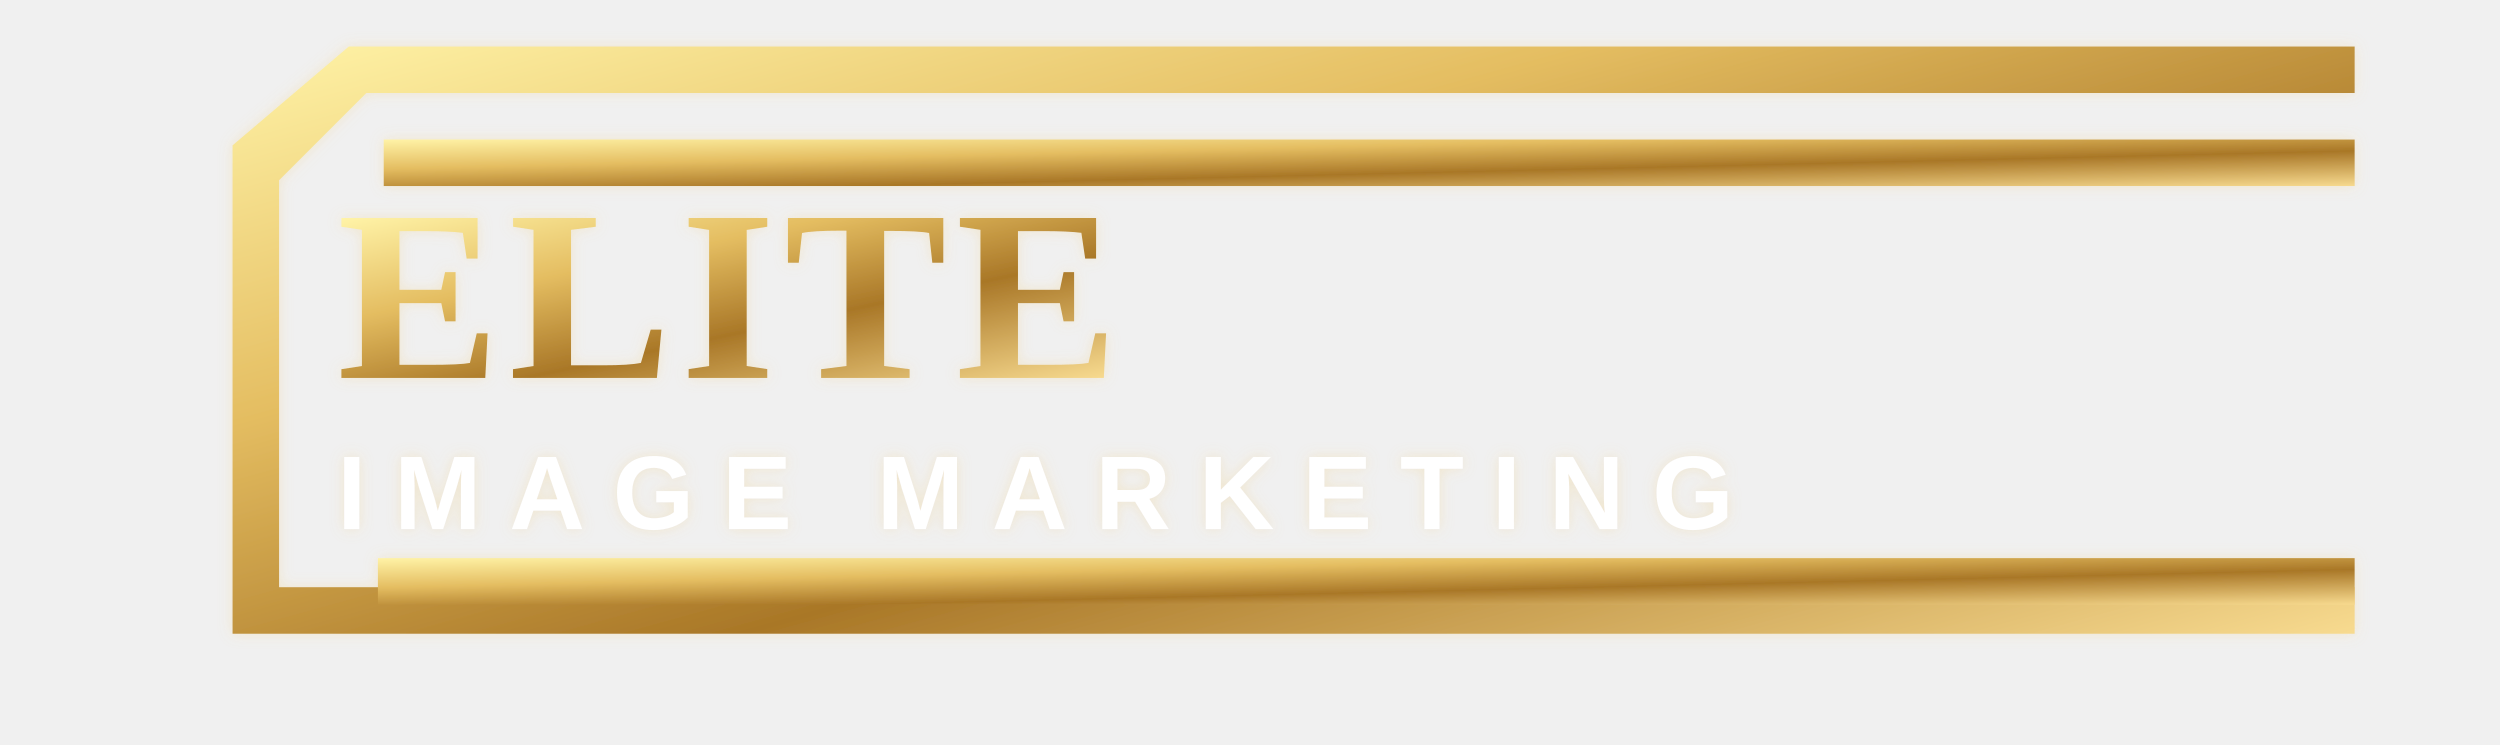
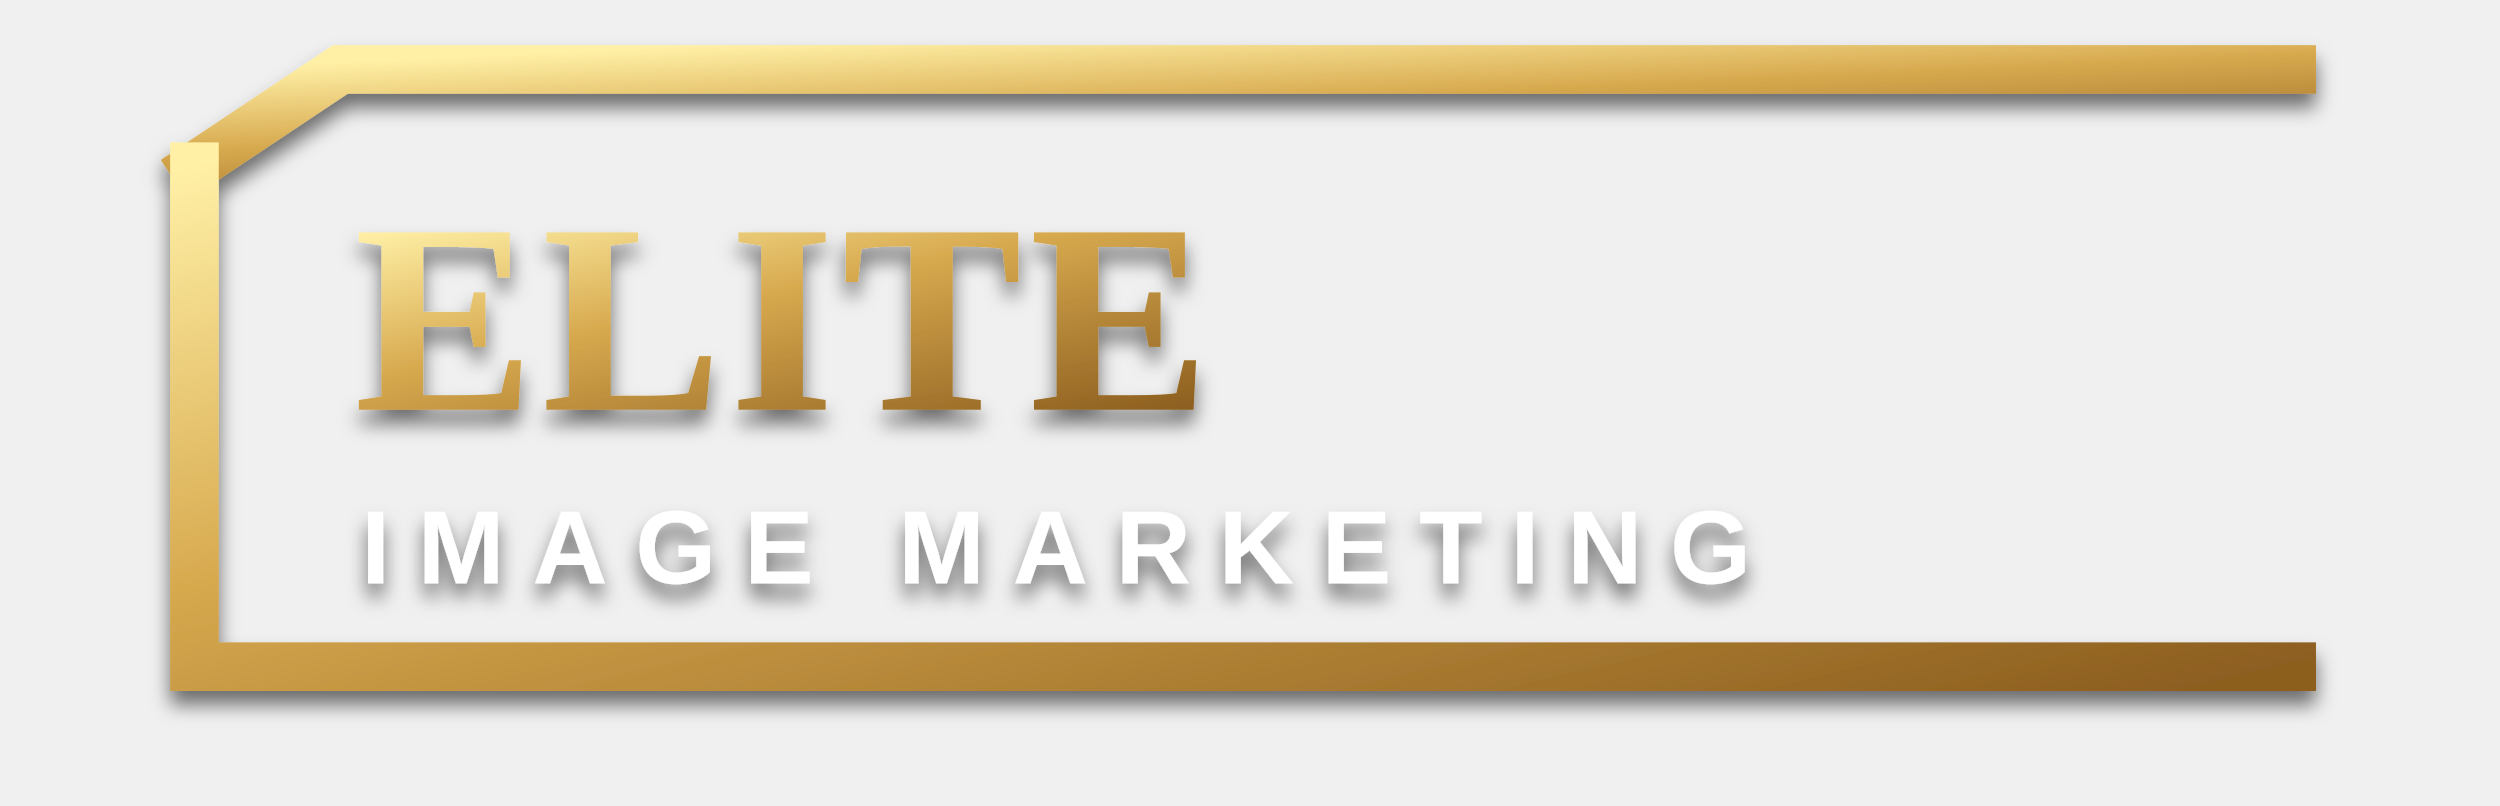
- <svg xmlns="http://www.w3.org/2000/svg" viewBox="0 0 430 128" role="img" aria-labelledby="title desc">
+ <svg xmlns="http://www.w3.org/2000/svg" viewBox="0 0 360 116" role="img" aria-labelledby="title desc">
  <defs>
    <linearGradient id="gold" x1="0" x2="1" y1="0" y2="1">
-       <stop offset="0" stop-color="#fff3a7" />
-       <stop offset="0.32" stop-color="#e4bd61" />
-       <stop offset="0.62" stop-color="#a97727" />
-       <stop offset="1" stop-color="#f7da8f" />
+       <stop offset="0" stop-color="#fff0a6" />
+       <stop offset="0.42" stop-color="#d7a94e" />
+       <stop offset="1" stop-color="#8c5e1f" />
    </linearGradient>
-     <filter id="soft" x="-8%" y="-12%" width="116%" height="124%">
-       <feDropShadow dx="0" dy="2" stdDeviation="2" flood-color="#000000" flood-opacity="0.55" />
-       <feDropShadow dx="0" dy="0" stdDeviation="1.2" flood-color="#f0cf82" flood-opacity="0.32" />
+     <filter id="shadow" x="-10%" y="-15%" width="120%" height="130%">
+       <feDropShadow dx="0" dy="2" stdDeviation="1.4" flood-color="#000" flood-opacity=".55" />
    </filter>
  </defs>
-   <rect width="430" height="128" fill="transparent" />
-   <g filter="url(#soft)">
-     <path d="M40 25 L60 8 H405 V16 H63 L48 31 V101 H405 V109 H40 Z" fill="url(#gold)" />
-     <path d="M66 24 H405 V32 H66 Z" fill="url(#gold)" />
-     <path d="M65 96 H405 V104 H65 Z" fill="url(#gold)" />
-     <text x="58" y="65" fill="url(#gold)" font-family="Georgia, 'Times New Roman', serif" font-size="42" font-weight="700" letter-spacing="1.5">ELITE</text>
-     <text x="58" y="91" fill="#ffffff" font-family="Arial, Helvetica, sans-serif" font-size="18" font-weight="800" letter-spacing="4.8">IMAGE MARKETING</text>
+   <rect width="360" height="116" fill="transparent" />
+   <g filter="url(#shadow)">
+     <path d="M28 24 L49 10 H330" fill="none" stroke="url(#gold)" stroke-width="7" stroke-linecap="square" stroke-linejoin="miter" />
+     <path d="M28 24 V96 H330" fill="none" stroke="url(#gold)" stroke-width="7" stroke-linecap="square" />
+     <text x="51" y="59" fill="url(#gold)" font-family="Georgia, 'Times New Roman', serif" font-size="39" font-weight="700" letter-spacing="1">ELITE</text>
+     <text x="52" y="84" fill="#ffffff" font-family="Arial, Helvetica, sans-serif" font-size="15" font-weight="800" letter-spacing="4">IMAGE MARKETING</text>
  </g>
</svg>
